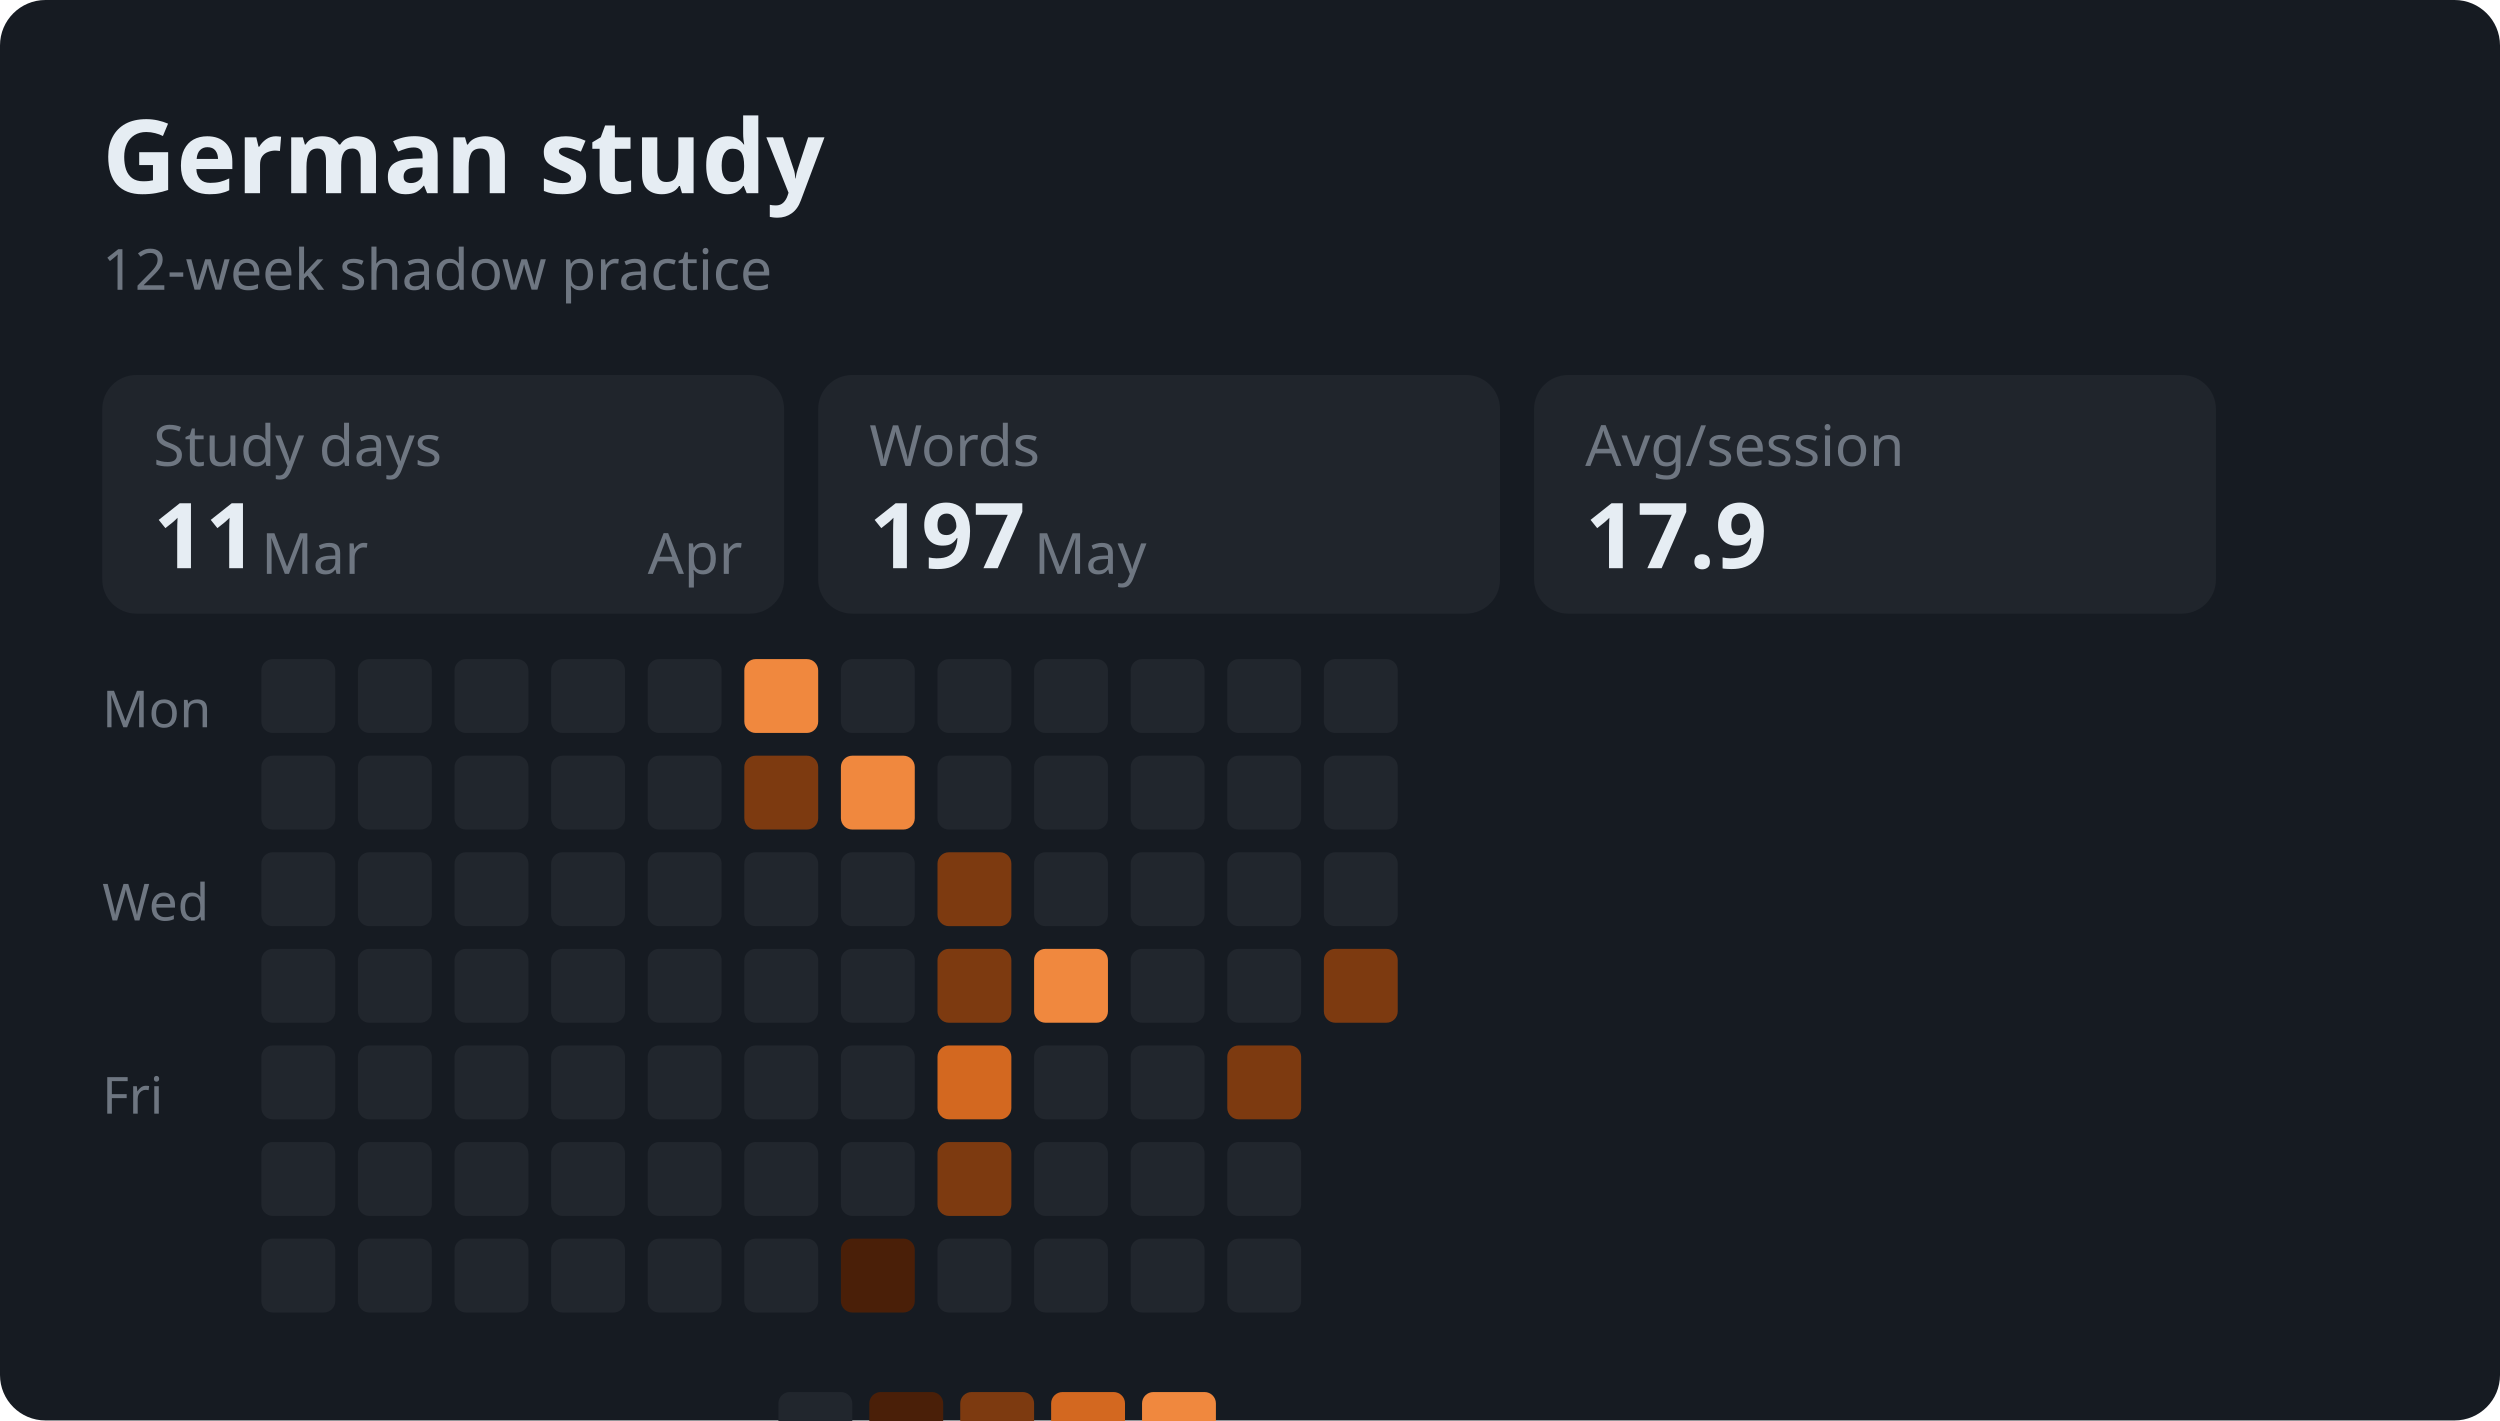
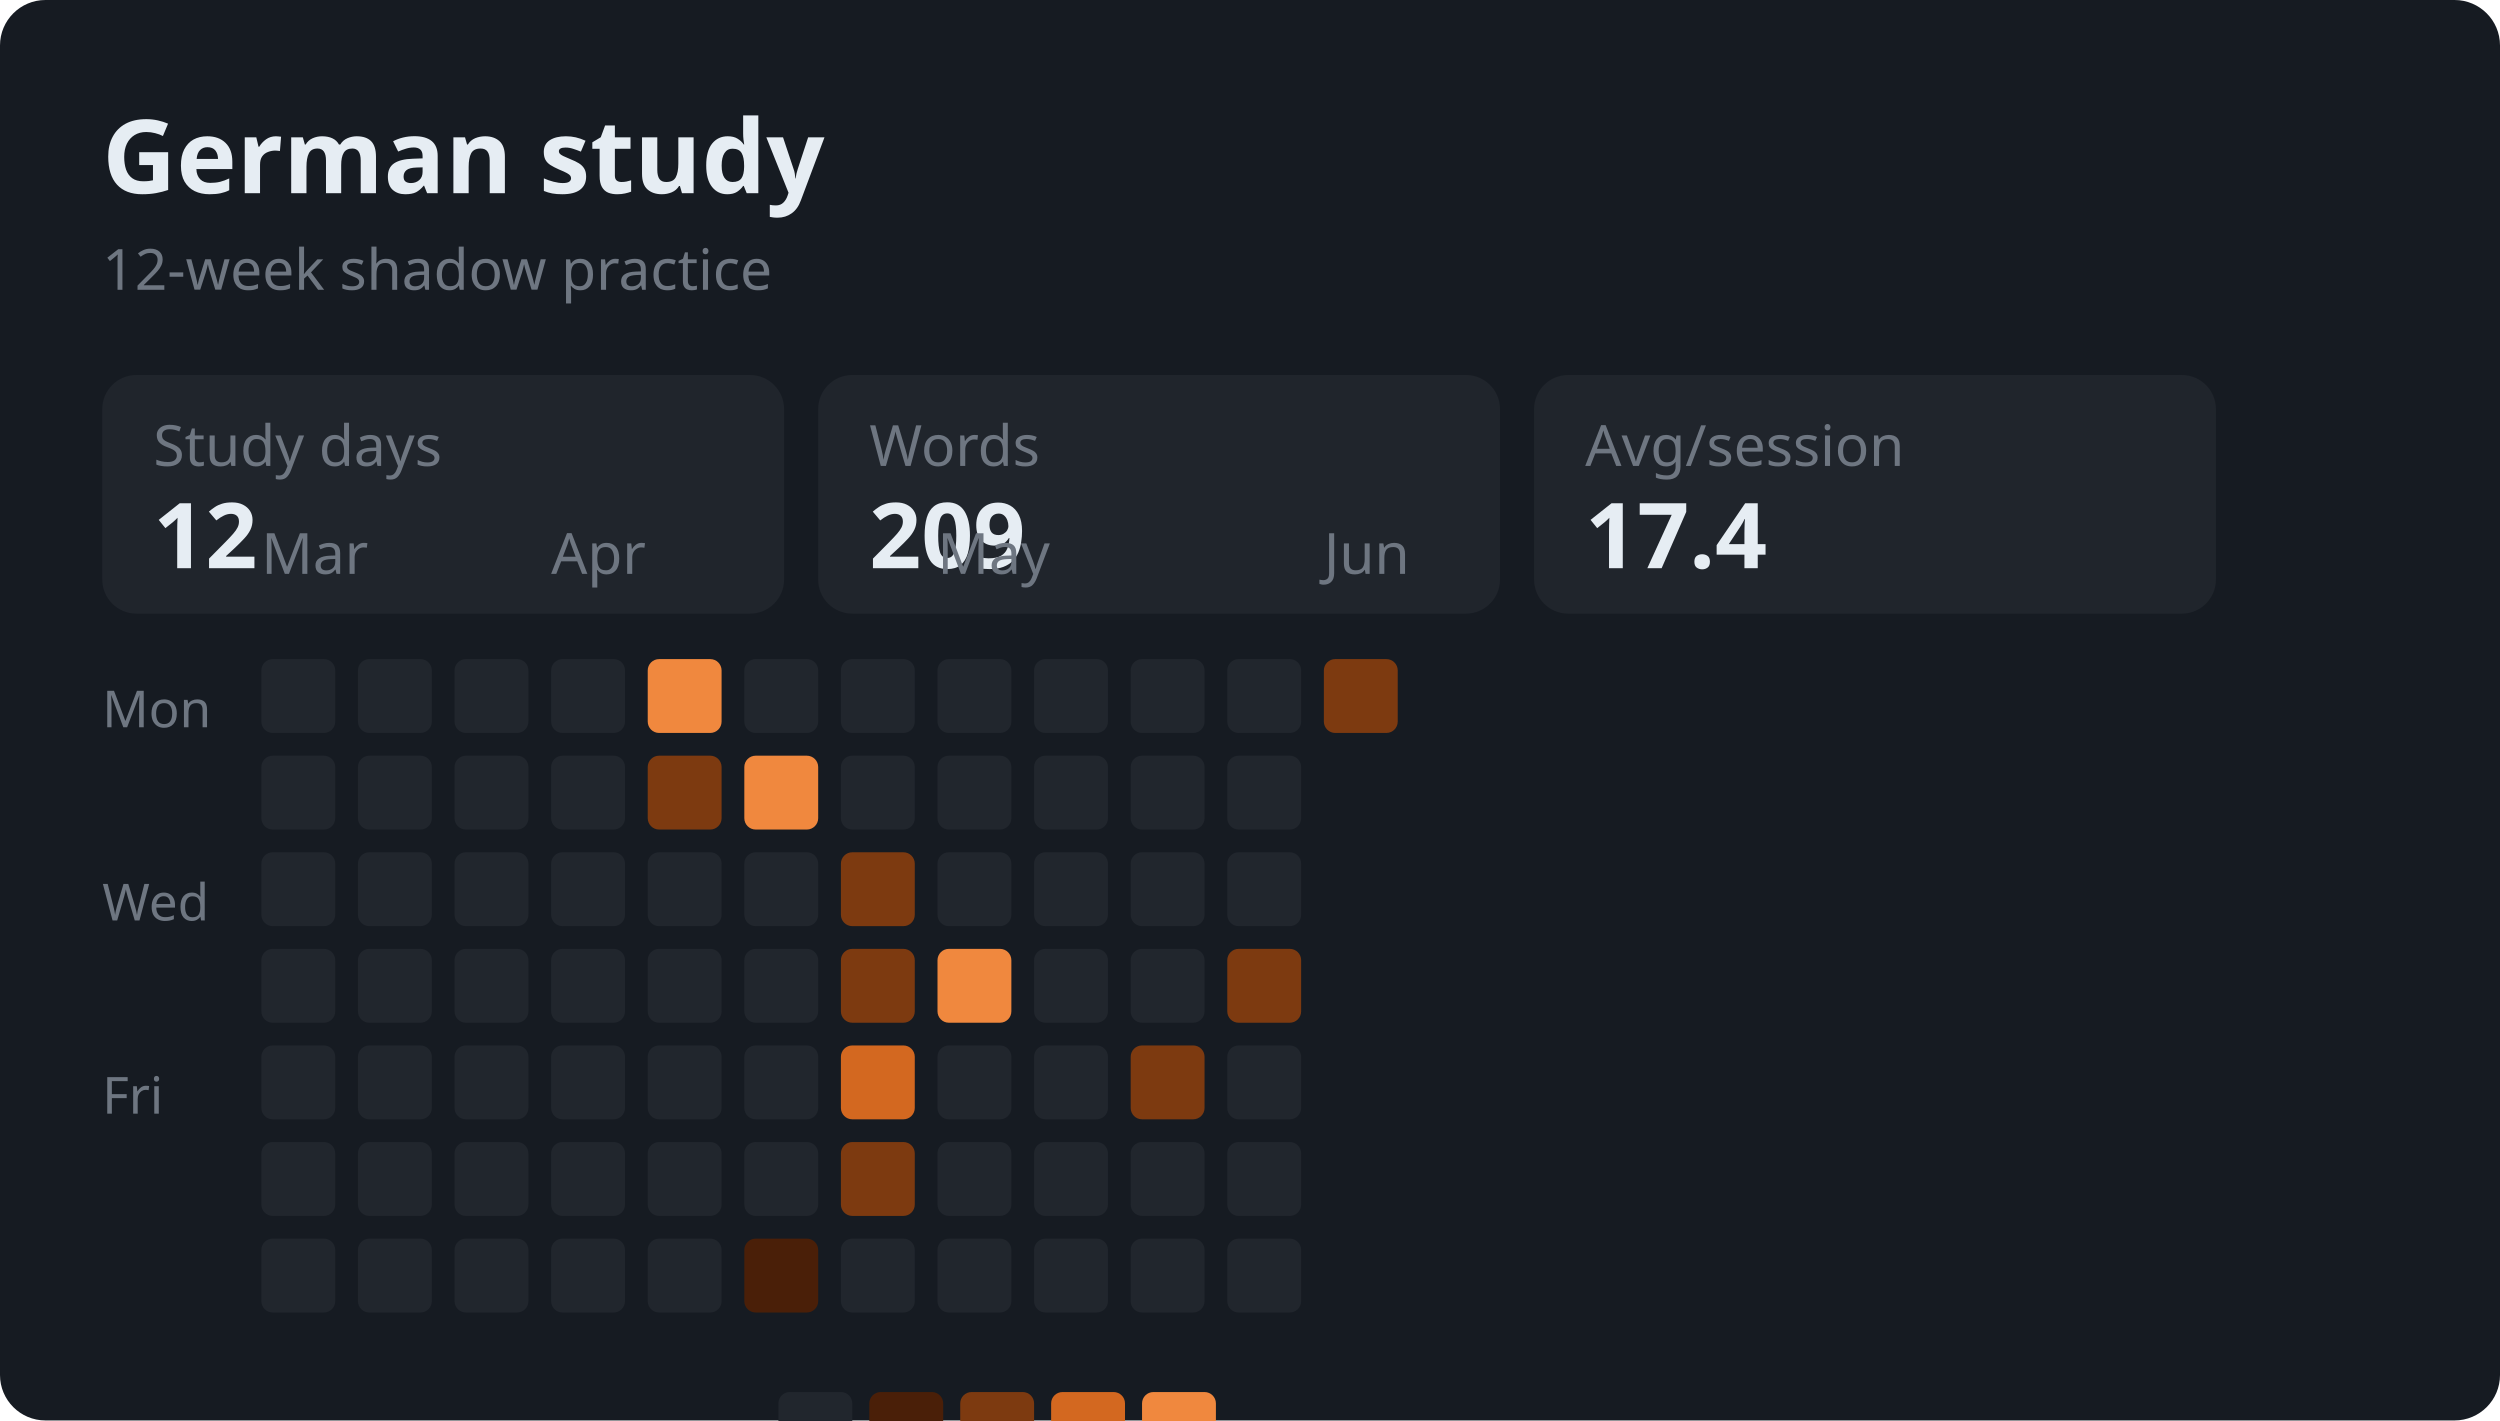
<svg xmlns="http://www.w3.org/2000/svg" width="440" height="250" viewBox="0 0 440 250">
  <rect width="440" height="250" rx="8" fill="#161b22" />
  <text x="18" y="34" font-family="Segoe UI Variable,Segoe UI,system-ui,sans-serif" font-size="18" font-weight="650" fill="#e6edf3">German study</text>
  <text x="18" y="51" font-family="Segoe UI Variable,Segoe UI,system-ui,sans-serif" font-size="10" fill="#6e7681">12-week shadow practice</text>
  <rect x="18" y="66" width="120" height="42" rx="6" fill="#21262d" opacity="0.9" />
  <text x="27" y="82" font-family="Segoe UI Variable,Segoe UI,system-ui,sans-serif" font-size="10" fill="#6e7681">Study days</text>
-   <text x="27" y="100" font-family="Segoe UI Variable,Segoe UI,system-ui,sans-serif" font-size="16" font-weight="700" fill="#e6edf3">11</text>
+   <text x="27" y="100" font-family="Segoe UI Variable,Segoe UI,system-ui,sans-serif" font-size="16" font-weight="700" fill="#e6edf3">12</text>
  <rect x="144" y="66" width="120" height="42" rx="6" fill="#21262d" opacity="0.9" />
  <text x="153" y="82" font-family="Segoe UI Variable,Segoe UI,system-ui,sans-serif" font-size="10" fill="#6e7681">Words</text>
-   <text x="153" y="100" font-family="Segoe UI Variable,Segoe UI,system-ui,sans-serif" font-size="16" font-weight="700" fill="#e6edf3">197</text>
+   <text x="153" y="100" font-family="Segoe UI Variable,Segoe UI,system-ui,sans-serif" font-size="16" font-weight="700" fill="#e6edf3">209</text>
  <rect x="270" y="66" width="120" height="42" rx="6" fill="#21262d" opacity="0.9" />
  <text x="279" y="82" font-family="Segoe UI Variable,Segoe UI,system-ui,sans-serif" font-size="10" fill="#6e7681">Avg/session</text>
-   <text x="279" y="100" font-family="Segoe UI Variable,Segoe UI,system-ui,sans-serif" font-size="16" font-weight="700" fill="#e6edf3">17.9</text>
+   <text x="279" y="100" font-family="Segoe UI Variable,Segoe UI,system-ui,sans-serif" font-size="16" font-weight="700" fill="#e6edf3">17.4</text>
  <text x="46" y="101" font-family="Segoe UI Variable,Segoe UI,system-ui,sans-serif" font-size="10" fill="#6e7681">Mar</text>
-   <text x="114" y="101" font-family="Segoe UI Variable,Segoe UI,system-ui,sans-serif" font-size="10" fill="#6e7681">Apr</text>
-   <text x="182" y="101" font-family="Segoe UI Variable,Segoe UI,system-ui,sans-serif" font-size="10" fill="#6e7681">May</text>
+   <text x="97" y="101" font-family="Segoe UI Variable,Segoe UI,system-ui,sans-serif" font-size="10" fill="#6e7681">Apr</text>
+   <text x="165" y="101" font-family="Segoe UI Variable,Segoe UI,system-ui,sans-serif" font-size="10" fill="#6e7681">May</text>
+   <text x="233" y="101" font-family="Segoe UI Variable,Segoe UI,system-ui,sans-serif" font-size="10" fill="#6e7681">Jun</text>
  <text x="18" y="128" font-family="Segoe UI Variable,Segoe UI,system-ui,sans-serif" font-size="9" fill="#6e7681" text-anchor="start">Mon</text>
  <text x="18" y="162" font-family="Segoe UI Variable,Segoe UI,system-ui,sans-serif" font-size="9" fill="#6e7681" text-anchor="start">Wed</text>
  <text x="18" y="196" font-family="Segoe UI Variable,Segoe UI,system-ui,sans-serif" font-size="9" fill="#6e7681" text-anchor="start">Fri</text>
  <rect class="day" x="46" y="116" width="13" height="13" rx="2" fill="#21262d" />
  <rect class="day" x="46" y="133" width="13" height="13" rx="2" fill="#21262d" />
  <rect class="day" x="46" y="150" width="13" height="13" rx="2" fill="#21262d" />
  <rect class="day" x="46" y="167" width="13" height="13" rx="2" fill="#21262d" />
  <rect class="day" x="46" y="184" width="13" height="13" rx="2" fill="#21262d" />
  <rect class="day" x="46" y="201" width="13" height="13" rx="2" fill="#21262d" />
  <rect class="day" x="46" y="218" width="13" height="13" rx="2" fill="#21262d" />
  <rect class="day" x="63" y="116" width="13" height="13" rx="2" fill="#21262d" />
  <rect class="day" x="63" y="133" width="13" height="13" rx="2" fill="#21262d" />
  <rect class="day" x="63" y="150" width="13" height="13" rx="2" fill="#21262d" />
  <rect class="day" x="63" y="167" width="13" height="13" rx="2" fill="#21262d" />
  <rect class="day" x="63" y="184" width="13" height="13" rx="2" fill="#21262d" />
  <rect class="day" x="63" y="201" width="13" height="13" rx="2" fill="#21262d" />
  <rect class="day" x="63" y="218" width="13" height="13" rx="2" fill="#21262d" />
  <rect class="day" x="80" y="116" width="13" height="13" rx="2" fill="#21262d" />
  <rect class="day" x="80" y="133" width="13" height="13" rx="2" fill="#21262d" />
  <rect class="day" x="80" y="150" width="13" height="13" rx="2" fill="#21262d" />
  <rect class="day" x="80" y="167" width="13" height="13" rx="2" fill="#21262d" />
  <rect class="day" x="80" y="184" width="13" height="13" rx="2" fill="#21262d" />
  <rect class="day" x="80" y="201" width="13" height="13" rx="2" fill="#21262d" />
  <rect class="day" x="80" y="218" width="13" height="13" rx="2" fill="#21262d" />
  <rect class="day" x="97" y="116" width="13" height="13" rx="2" fill="#21262d" />
  <rect class="day" x="97" y="133" width="13" height="13" rx="2" fill="#21262d" />
  <rect class="day" x="97" y="150" width="13" height="13" rx="2" fill="#21262d" />
  <rect class="day" x="97" y="167" width="13" height="13" rx="2" fill="#21262d" />
  <rect class="day" x="97" y="184" width="13" height="13" rx="2" fill="#21262d" />
  <rect class="day" x="97" y="201" width="13" height="13" rx="2" fill="#21262d" />
  <rect class="day" x="97" y="218" width="13" height="13" rx="2" fill="#21262d" />
-   <rect class="day" x="114" y="116" width="13" height="13" rx="2" fill="#21262d" />
-   <rect class="day" x="114" y="133" width="13" height="13" rx="2" fill="#21262d" />
+   <rect class="day" x="114" y="116" width="13" height="13" rx="2" fill="#f0883e" />
+   <rect class="day" x="114" y="133" width="13" height="13" rx="2" fill="#7d3a10" />
  <rect class="day" x="114" y="150" width="13" height="13" rx="2" fill="#21262d" />
  <rect class="day" x="114" y="167" width="13" height="13" rx="2" fill="#21262d" />
  <rect class="day" x="114" y="184" width="13" height="13" rx="2" fill="#21262d" />
  <rect class="day" x="114" y="201" width="13" height="13" rx="2" fill="#21262d" />
  <rect class="day" x="114" y="218" width="13" height="13" rx="2" fill="#21262d" />
-   <rect class="day" x="131" y="116" width="13" height="13" rx="2" fill="#f0883e" />
-   <rect class="day" x="131" y="133" width="13" height="13" rx="2" fill="#7d3a10" />
+   <rect class="day" x="131" y="116" width="13" height="13" rx="2" fill="#21262d" />
+   <rect class="day" x="131" y="133" width="13" height="13" rx="2" fill="#f0883e" />
  <rect class="day" x="131" y="150" width="13" height="13" rx="2" fill="#21262d" />
  <rect class="day" x="131" y="167" width="13" height="13" rx="2" fill="#21262d" />
  <rect class="day" x="131" y="184" width="13" height="13" rx="2" fill="#21262d" />
  <rect class="day" x="131" y="201" width="13" height="13" rx="2" fill="#21262d" />
-   <rect class="day" x="131" y="218" width="13" height="13" rx="2" fill="#21262d" />
+   <rect class="day" x="131" y="218" width="13" height="13" rx="2" fill="#4a1f08" />
  <rect class="day" x="148" y="116" width="13" height="13" rx="2" fill="#21262d" />
-   <rect class="day" x="148" y="133" width="13" height="13" rx="2" fill="#f0883e" />
-   <rect class="day" x="148" y="150" width="13" height="13" rx="2" fill="#21262d" />
-   <rect class="day" x="148" y="167" width="13" height="13" rx="2" fill="#21262d" />
-   <rect class="day" x="148" y="184" width="13" height="13" rx="2" fill="#21262d" />
-   <rect class="day" x="148" y="201" width="13" height="13" rx="2" fill="#21262d" />
-   <rect class="day" x="148" y="218" width="13" height="13" rx="2" fill="#4a1f08" />
+   <rect class="day" x="148" y="133" width="13" height="13" rx="2" fill="#21262d" />
+   <rect class="day" x="148" y="150" width="13" height="13" rx="2" fill="#7d3a10" />
+   <rect class="day" x="148" y="167" width="13" height="13" rx="2" fill="#7d3a10" />
+   <rect class="day" x="148" y="184" width="13" height="13" rx="2" fill="#d36820" />
+   <rect class="day" x="148" y="201" width="13" height="13" rx="2" fill="#7d3a10" />
+   <rect class="day" x="148" y="218" width="13" height="13" rx="2" fill="#21262d" />
  <rect class="day" x="165" y="116" width="13" height="13" rx="2" fill="#21262d" />
  <rect class="day" x="165" y="133" width="13" height="13" rx="2" fill="#21262d" />
-   <rect class="day" x="165" y="150" width="13" height="13" rx="2" fill="#7d3a10" />
-   <rect class="day" x="165" y="167" width="13" height="13" rx="2" fill="#7d3a10" />
-   <rect class="day" x="165" y="184" width="13" height="13" rx="2" fill="#d36820" />
-   <rect class="day" x="165" y="201" width="13" height="13" rx="2" fill="#7d3a10" />
+   <rect class="day" x="165" y="150" width="13" height="13" rx="2" fill="#21262d" />
+   <rect class="day" x="165" y="167" width="13" height="13" rx="2" fill="#f0883e" />
+   <rect class="day" x="165" y="184" width="13" height="13" rx="2" fill="#21262d" />
+   <rect class="day" x="165" y="201" width="13" height="13" rx="2" fill="#21262d" />
  <rect class="day" x="165" y="218" width="13" height="13" rx="2" fill="#21262d" />
  <rect class="day" x="182" y="116" width="13" height="13" rx="2" fill="#21262d" />
  <rect class="day" x="182" y="133" width="13" height="13" rx="2" fill="#21262d" />
  <rect class="day" x="182" y="150" width="13" height="13" rx="2" fill="#21262d" />
-   <rect class="day" x="182" y="167" width="13" height="13" rx="2" fill="#f0883e" />
+   <rect class="day" x="182" y="167" width="13" height="13" rx="2" fill="#21262d" />
  <rect class="day" x="182" y="184" width="13" height="13" rx="2" fill="#21262d" />
  <rect class="day" x="182" y="201" width="13" height="13" rx="2" fill="#21262d" />
  <rect class="day" x="182" y="218" width="13" height="13" rx="2" fill="#21262d" />
  <rect class="day" x="199" y="116" width="13" height="13" rx="2" fill="#21262d" />
  <rect class="day" x="199" y="133" width="13" height="13" rx="2" fill="#21262d" />
  <rect class="day" x="199" y="150" width="13" height="13" rx="2" fill="#21262d" />
  <rect class="day" x="199" y="167" width="13" height="13" rx="2" fill="#21262d" />
-   <rect class="day" x="199" y="184" width="13" height="13" rx="2" fill="#21262d" />
+   <rect class="day" x="199" y="184" width="13" height="13" rx="2" fill="#7d3a10" />
  <rect class="day" x="199" y="201" width="13" height="13" rx="2" fill="#21262d" />
  <rect class="day" x="199" y="218" width="13" height="13" rx="2" fill="#21262d" />
  <rect class="day" x="216" y="116" width="13" height="13" rx="2" fill="#21262d" />
  <rect class="day" x="216" y="133" width="13" height="13" rx="2" fill="#21262d" />
  <rect class="day" x="216" y="150" width="13" height="13" rx="2" fill="#21262d" />
-   <rect class="day" x="216" y="167" width="13" height="13" rx="2" fill="#21262d" />
-   <rect class="day" x="216" y="184" width="13" height="13" rx="2" fill="#7d3a10" />
+   <rect class="day" x="216" y="167" width="13" height="13" rx="2" fill="#7d3a10" />
+   <rect class="day" x="216" y="184" width="13" height="13" rx="2" fill="#21262d" />
  <rect class="day" x="216" y="201" width="13" height="13" rx="2" fill="#21262d" />
  <rect class="day" x="216" y="218" width="13" height="13" rx="2" fill="#21262d" />
-   <rect class="day" x="233" y="116" width="13" height="13" rx="2" fill="#21262d" />
-   <rect class="day" x="233" y="133" width="13" height="13" rx="2" fill="#21262d" />
-   <rect class="day" x="233" y="150" width="13" height="13" rx="2" fill="#21262d" />
-   <rect class="day" x="233" y="167" width="13" height="13" rx="2" fill="#7d3a10" />
+   <rect class="day" x="233" y="116" width="13" height="13" rx="2" fill="#7d3a10" />
  <text x="107" y="257" font-family="Segoe UI Variable,Segoe UI,system-ui,sans-serif" font-size="9" fill="#6e7681">Less</text>
  <rect x="137" y="245" width="13" height="13" rx="2" fill="#21262d" />
  <rect x="153" y="245" width="13" height="13" rx="2" fill="#4a1f08" />
  <rect x="169" y="245" width="13" height="13" rx="2" fill="#7d3a10" />
  <rect x="185" y="245" width="13" height="13" rx="2" fill="#d36820" />
  <rect x="201" y="245" width="13" height="13" rx="2" fill="#f0883e" />
  <text x="246" y="257" font-family="Segoe UI Variable,Segoe UI,system-ui,sans-serif" font-size="9" fill="#6e7681" text-anchor="end">More</text>
</svg>
